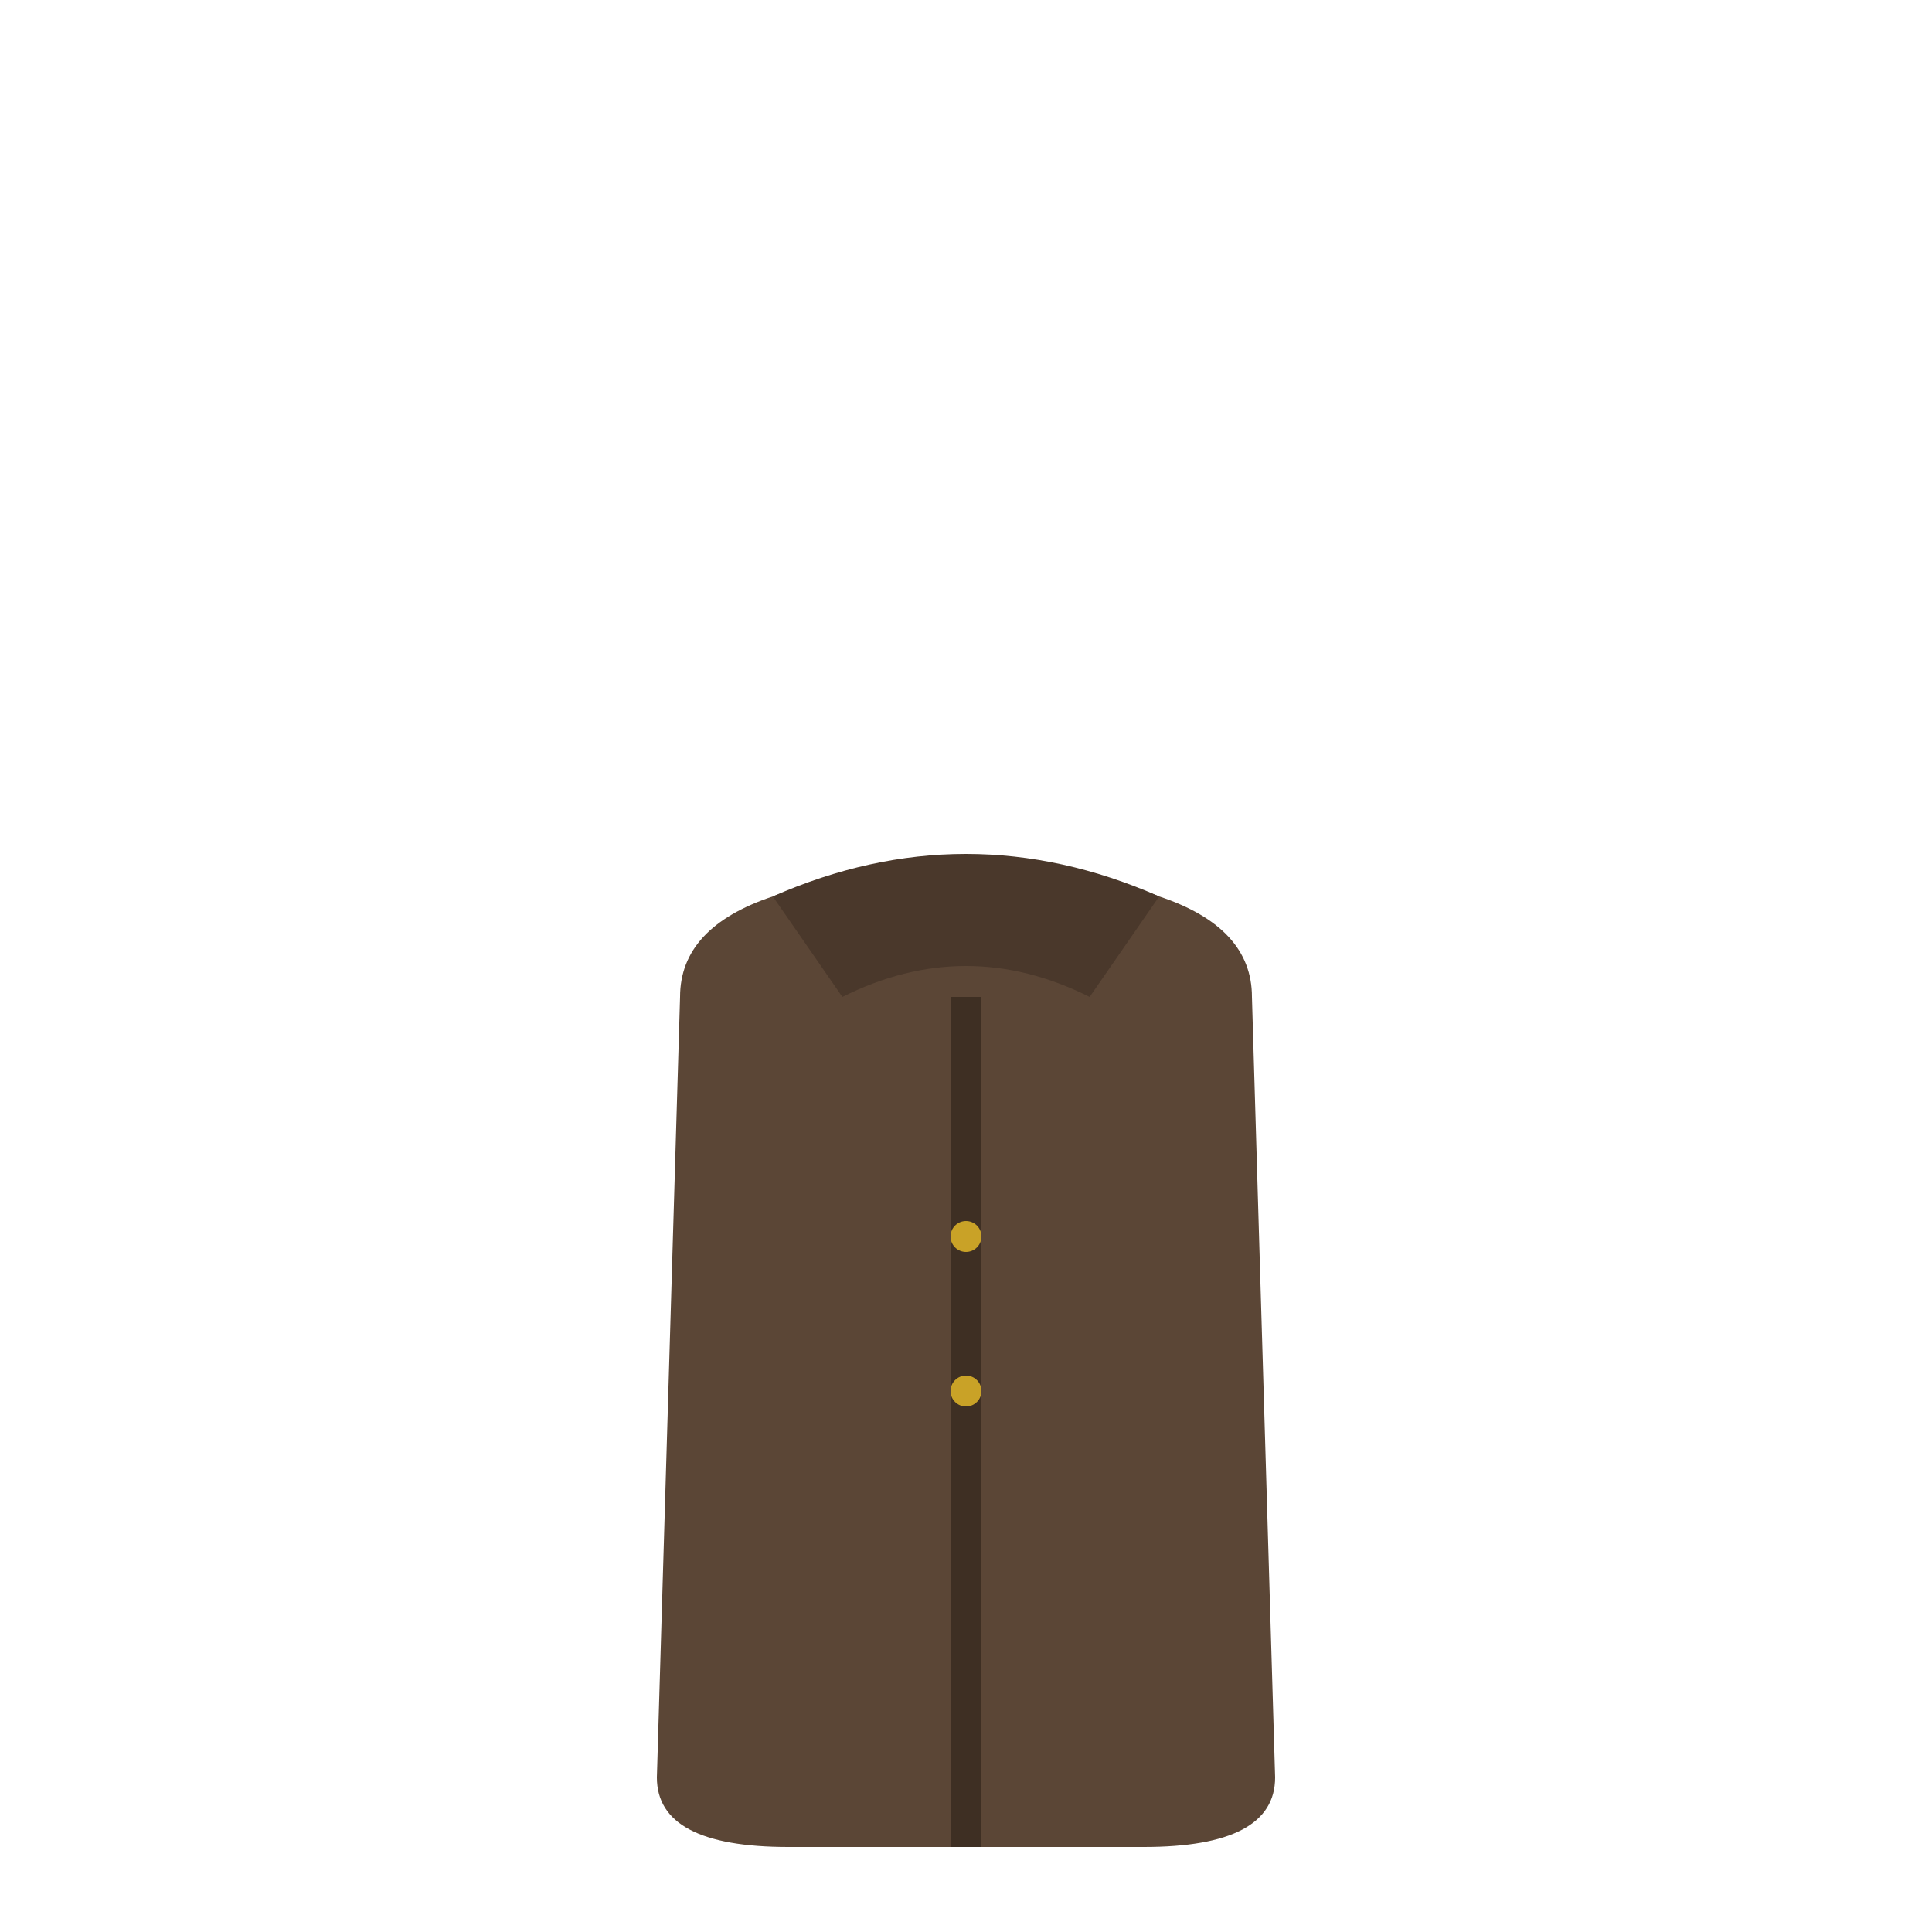
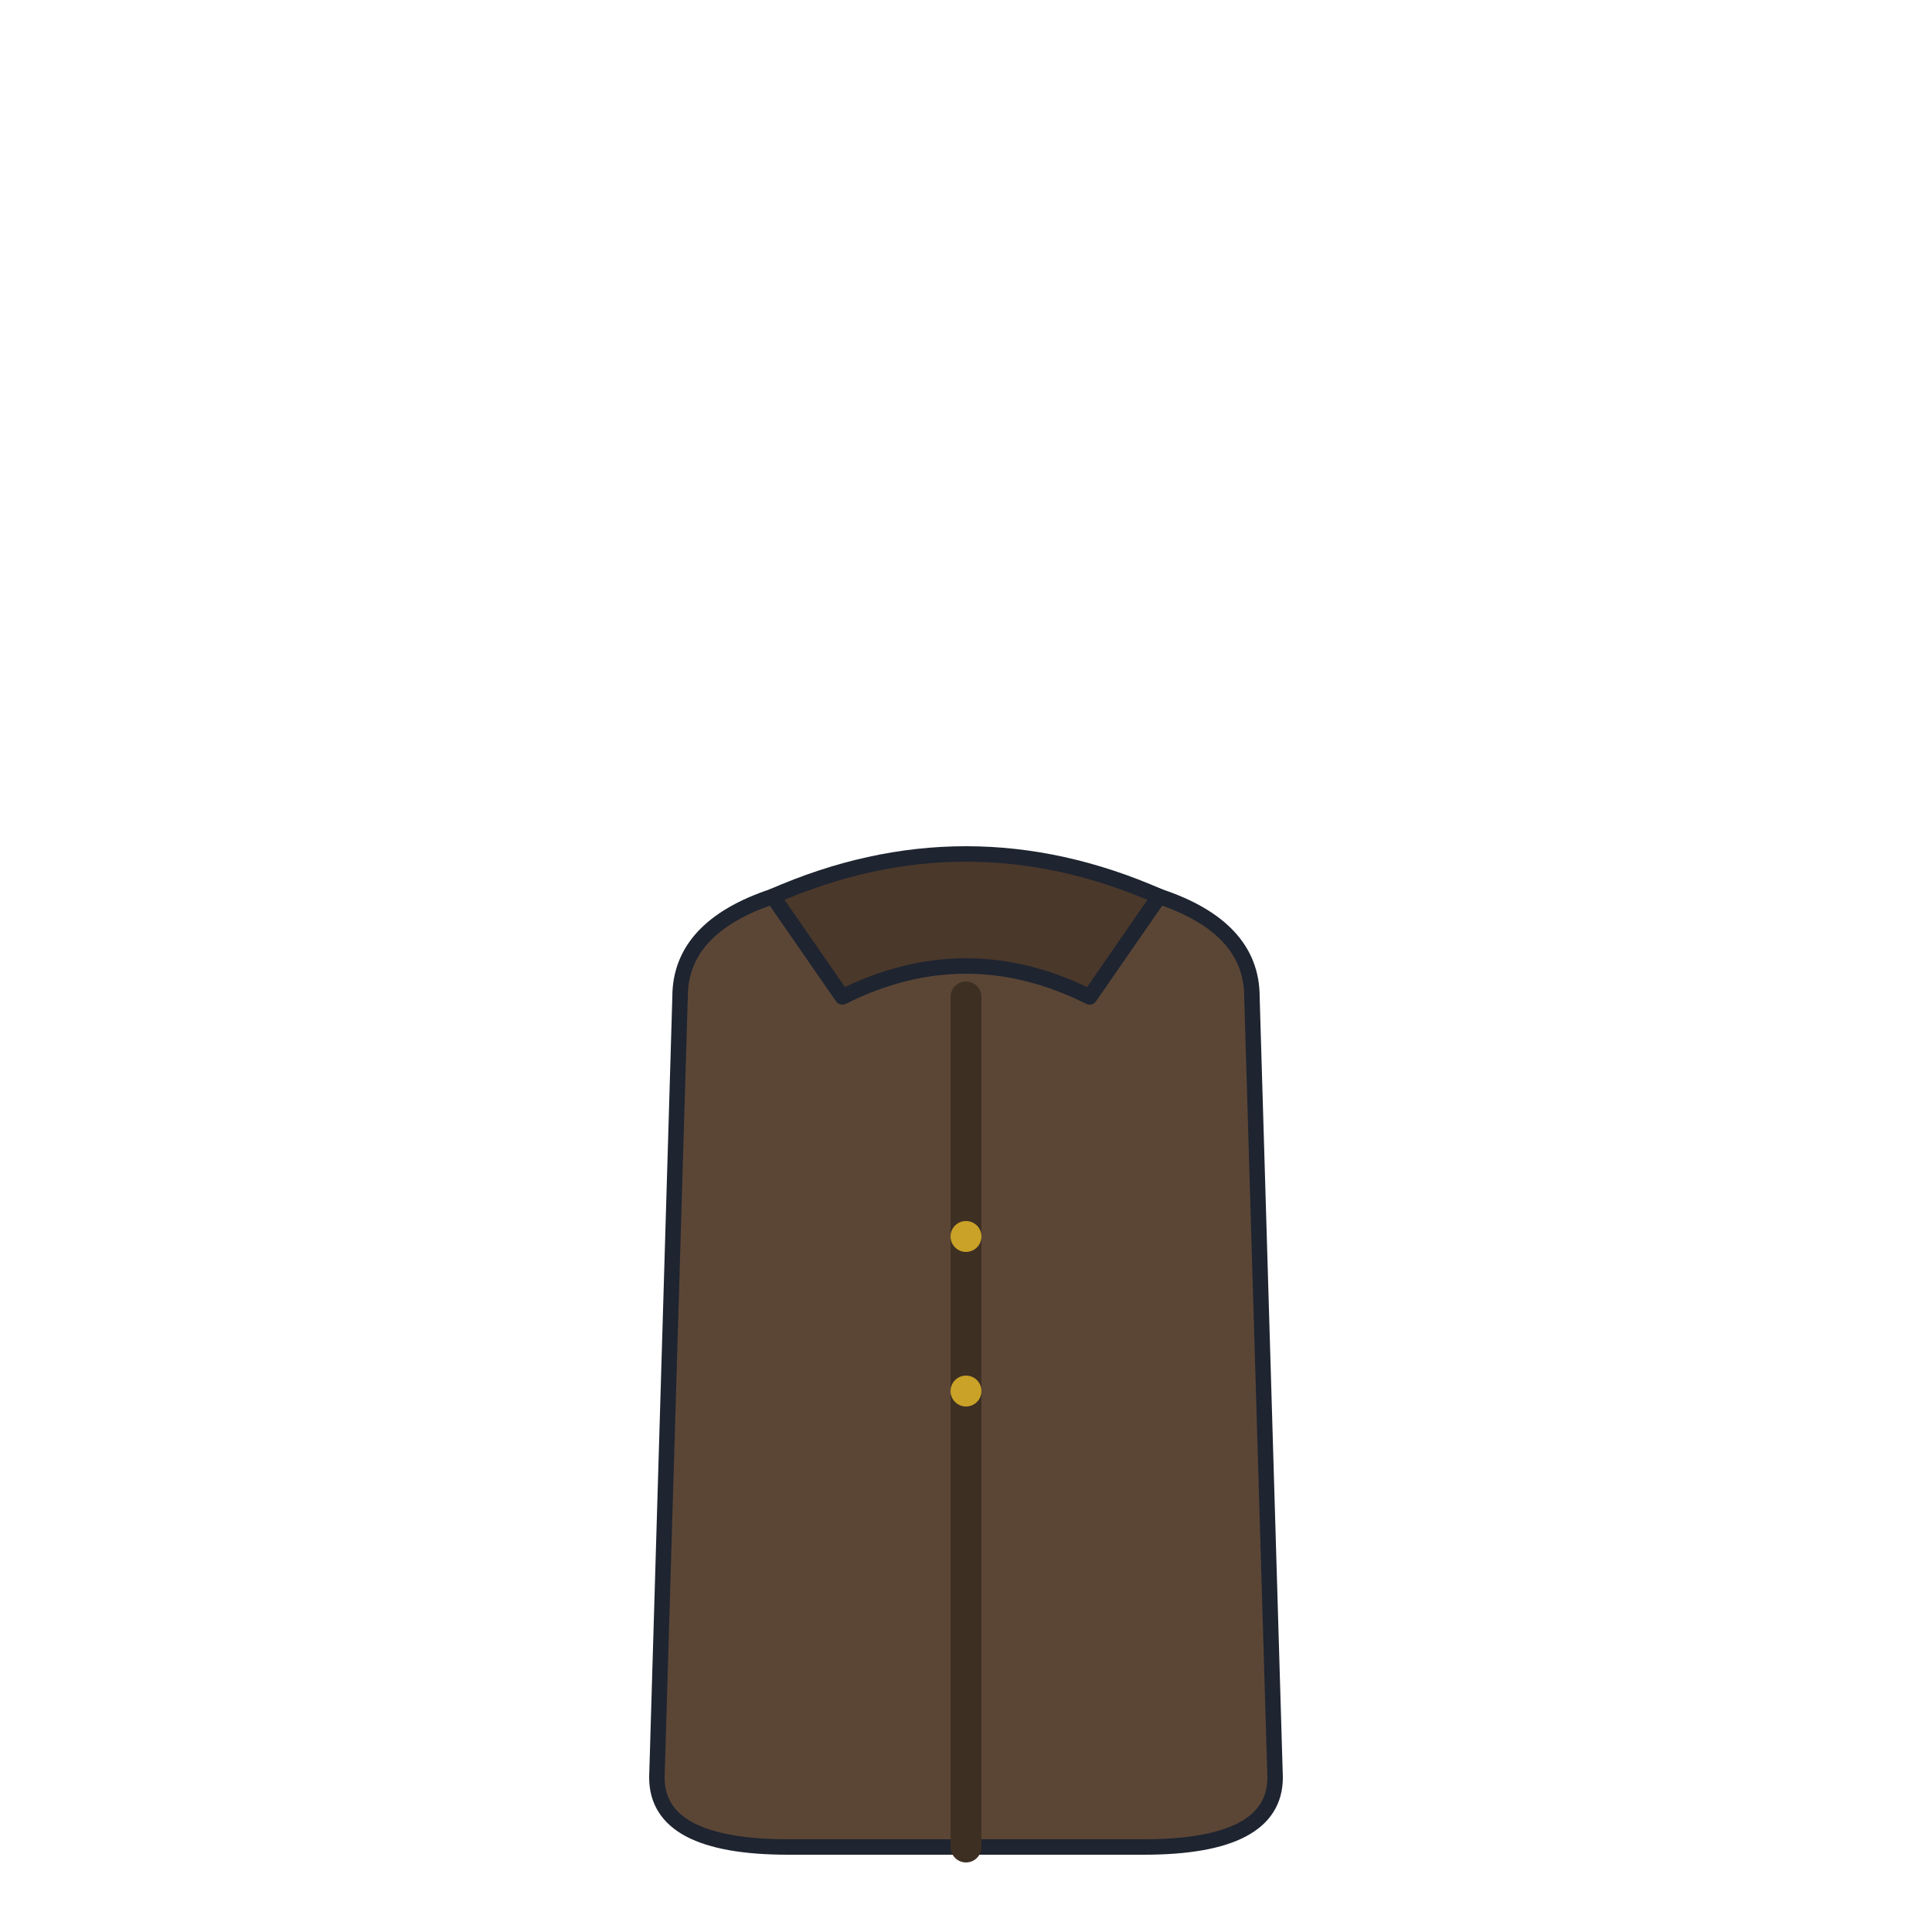
<svg xmlns="http://www.w3.org/2000/svg" viewBox="0 0 500 500" width="500" height="500">
-   <path d="M176 258 Q176 240 200 232 Q220 224 250 224 Q280 224 300 232 Q324 240 324 258 L330 460 Q330 478 296 478 L204 478 Q170 478 170 460 L176 258 Z" fill="#5b4636" />
-   <path d="M250 258 L250 478" stroke="#3e2f23" stroke-width="8" />
-   <path d="M200 232 Q250 210 300 232 L282 258 Q250 242 218 258 Z" fill="#4a382b" />
-   <circle cx="250" cy="320" r="4" fill="#c9a227" />
-   <circle cx="250" cy="360" r="4" fill="#c9a227" />
+   <defs>
+     <linearGradient id="skinGrad" x1="0" y1="0" x2="0" y2="1">
+       <stop offset="0" stop-color="#969696" />
+       <stop offset="1" stop-color="#767676" />
+     </linearGradient>
+     <linearGradient id="hairGrad" x1="0" y1="0" x2="0" y2="1">
+       <stop offset="0" stop-color="#5c5c5c" />
+       <stop offset="1" stop-color="#3c3c3c" />
+     </linearGradient>
+     <linearGradient id="wallGrad" x1="0" y1="0" x2="0" y2="1">
+       <stop offset="0" stop-color="#a6abb5" />
+       <stop offset="1" stop-color="#898e99" />
+     </linearGradient>
+     <linearGradient id="floorGrad" x1="0" y1="0" x2="0" y2="1">
+       <stop offset="0" stop-color="#5f5f5f" />
+       <stop offset="1" stop-color="#424242" />
+     </linearGradient>
+     <linearGradient id="glassGrad" x1="0" y1="0" x2="1" y2="1">
+       <stop offset="0" stop-color="#ddeaf7" />
+       <stop offset="1" stop-color="#a9c6e0" />
+     </linearGradient>
+     <linearGradient id="woodGrad" x1="0" y1="0" x2="0" y2="1">
+       <stop offset="0" stop-color="#b98d60" />
+       <stop offset="1" stop-color="#8a6238" />
+     </linearGradient>
+     <linearGradient id="steelGrad" x1="0" y1="0" x2="0" y2="1">
+       <stop offset="0" stop-color="#8b93a3" />
+       <stop offset="1" stop-color="#5d6672" />
+     </linearGradient>
+   </defs>
+   <g stroke="#1e2430" stroke-width="4" stroke-linejoin="round" stroke-linecap="round">
+     <path d="M176 258 Q176 240 200 232 Q220 224 250 224 Q280 224 300 232 Q324 240 324 258 L330 460 Q330 478 296 478 L204 478 Q170 478 170 460 L176 258 Z" fill="#5b4636" />
+     <path d="M250 258 L250 478" stroke="#3e2f23" stroke-width="8" />
+     <path d="M200 232 Q250 210 300 232 L282 258 Q250 242 218 258 Z" fill="#4a382b" />
+     <circle cx="250" cy="320" r="4" fill="#c9a227" stroke="none" />
+     <circle cx="250" cy="360" r="4" fill="#c9a227" stroke="none" />
+   </g>
</svg>
